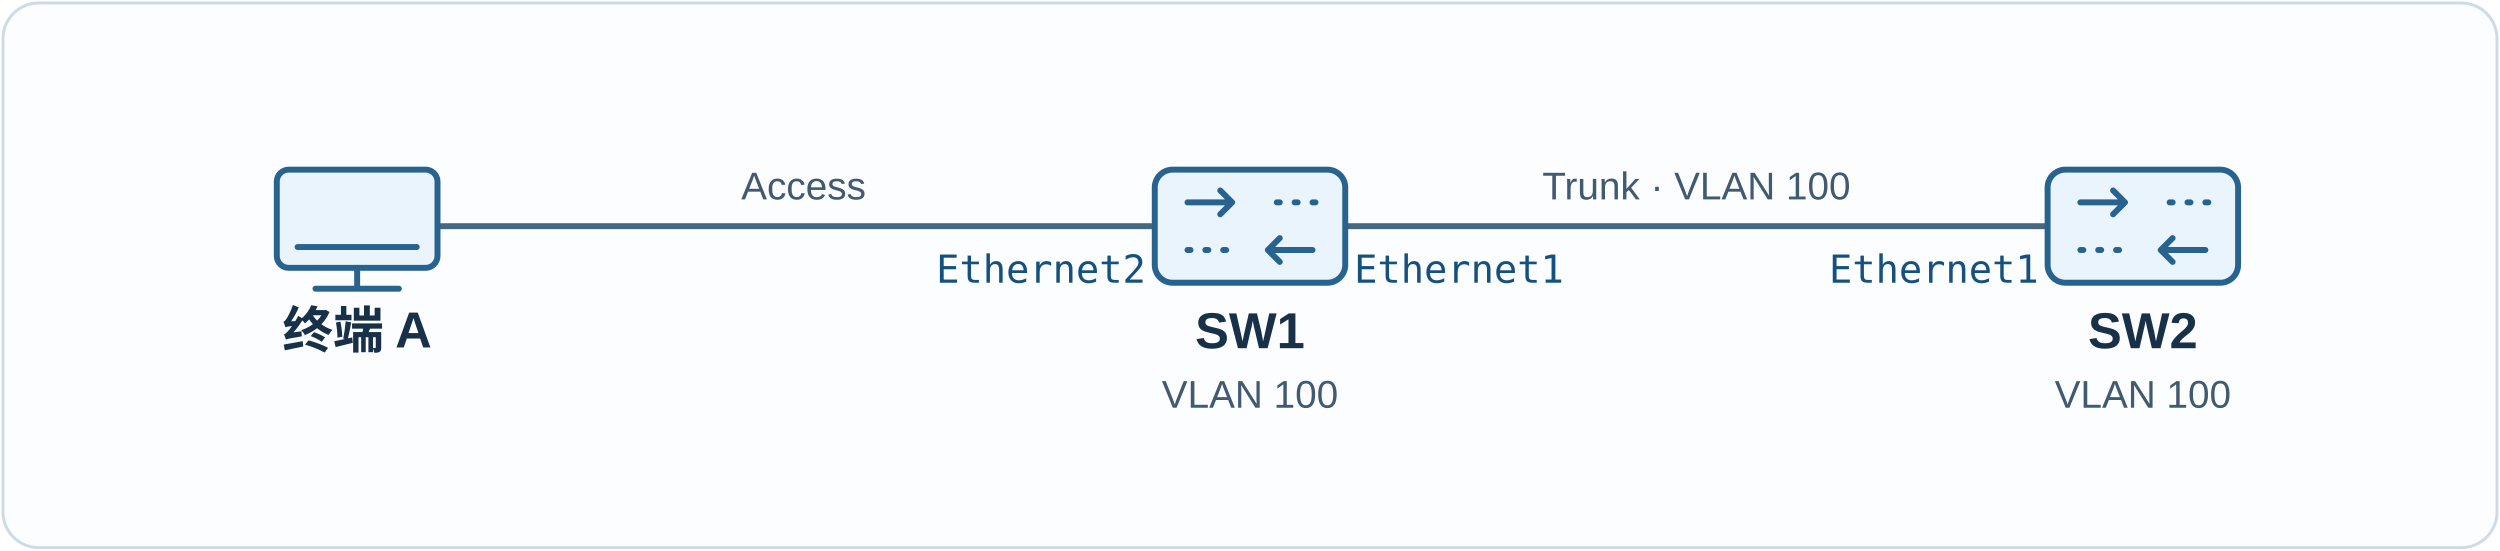
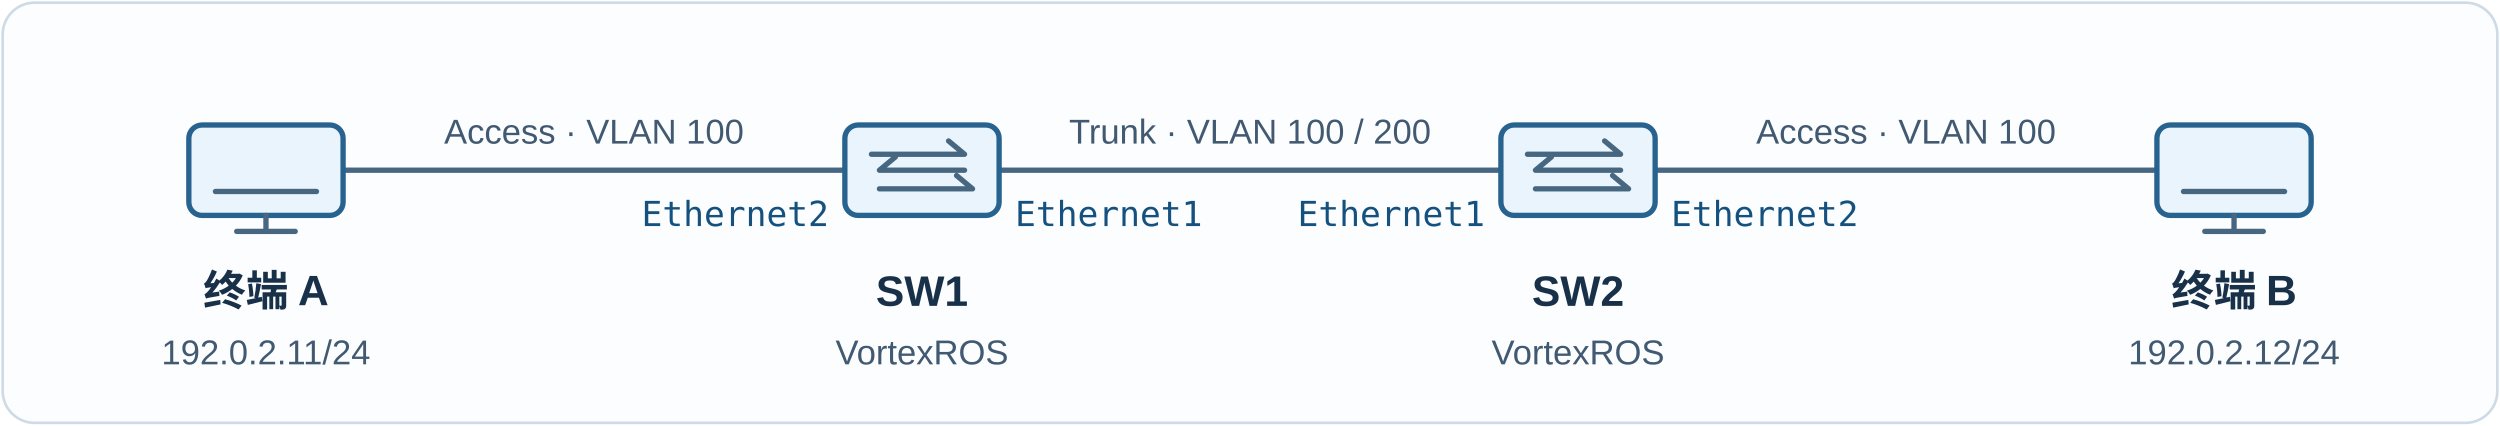
- <svg xmlns="http://www.w3.org/2000/svg" viewBox="0 0 840 185" role="img" aria-labelledby="label">
-   <style>text{font:14px Arial,'Microsoft YaHei','PingFang SC',sans-serif;fill:#183148}.name{font-size:17px;font-weight:700}.port{font:13px Consolas,monospace;fill:#15517f}.note{font-size:13px;fill:#415971}.device{fill:#e9f4fd;stroke:#28628e;stroke-width:2}.symbol{fill:none;stroke:#28628e;stroke-width:2;stroke-linecap:round;stroke-linejoin:round}.wire{fill:none;stroke:#476781;stroke-width:2}.logical{stroke:#30768f;stroke-dasharray:7 5}</style>
-   <rect x="1" y="1" width="838" height="183" rx="12" fill="#fcfdff" stroke="#cedbe7" />
-   <path class="wire" d="M147 76 L393 76" />
-   <text x="270" y="67" text-anchor="middle" class="note">Access</text>
-   <text x="385" y="95" text-anchor="end" class="port">Ethernet2</text>
-   <path class="wire" d="M447 76 L693 76" />
-   <text x="570" y="67" text-anchor="middle" class="note">Trunk · VLAN 100</text>
-   <text x="455" y="95" text-anchor="start" class="port">Ethernet1</text>
-   <text x="685" y="95" text-anchor="end" class="port">Ethernet1</text>
-   <g transform="translate(120 76)">
-     <rect class="device" x="-27" y="-19" width="54" height="33" rx="4" />
-     <path class="symbol" d="M0 14v7m-14 0h28M-20 7h40" />
+ <svg xmlns="http://www.w3.org/2000/svg" viewBox="0 0 940 160" role="img" aria-labelledby="label">
+   <style>text{font:14px Arial,'Microsoft YaHei',sans-serif;fill:#183148}.name{font-size:16px;font-weight:700}.port{font:13px Consolas,monospace;fill:#15517f}.note{font-size:13px;fill:#415971}.device{fill:#e9f4fd;stroke:#28628e;stroke-width:2}.symbol,.wire{fill:none;stroke:#476781;stroke-width:2;stroke-linejoin:round;stroke-linecap:round}</style>
+   <rect x="1" y="1" width="938" height="158" rx="12" fill="#fcfdff" stroke="#cedbe7" />
+   <path class="wire" d="M130 64H316.667" />
+   <text class="note" x="223.333" y="54" text-anchor="middle">Access · VLAN 100</text>
+   <text class="port" x="311.667" y="85" text-anchor="end">Ethernet2</text>
+   <path class="wire" d="M376.667 64H563.333" />
+   <text class="note" x="470" y="54" text-anchor="middle">Trunk · VLAN 100 / 200</text>
+   <text class="port" x="381.667" y="85">Ethernet1</text>
+   <text class="port" x="558.333" y="85" text-anchor="end">Ethernet1</text>
+   <path class="wire" d="M623.333 64H810" />
+   <text class="note" x="716.667" y="54" text-anchor="middle">Access · VLAN 100</text>
+   <text class="port" x="628.333" y="85">Ethernet2</text>
+   <g transform="translate(100 64)">
+     <rect class="device" x="-29" y="-17" width="58" height="34" rx="5" />
+     <path class="symbol" d="M-19 8h38M0 17v6m-11 0h22" />
  </g>
-   <text x="120" y="117" text-anchor="middle" class="name">终端 A</text>
-   <g transform="translate(420 76)">
-     <rect class="device" x="-32" y="-19" width="64" height="38" rx="6" />
-     <path class="symbol" d="M-21 -8h15l-4-4m4 4-4 4m31 12H6l4-4m-4 4 4 4" />
-     <path class="symbol" d="M9 -8h1m5 0h1m5 0h1M-21 8h1m5 0h1m5 0h1" />
+   <text class="name" x="100" y="115" text-anchor="middle">终端 A</text>
+   <text class="note" x="100" y="137" text-anchor="middle">192.0.2.11/24</text>
+   <g transform="translate(346.6667 64)">
+     <rect class="device" x="-29" y="-17" width="58" height="34" rx="5" />
+     <path class="symbol" d="M-19 -6H16l-6-5m6 11H-16l6-5m-6 12h35l-6-5" />
  </g>
-   <text x="420" y="117" text-anchor="middle" class="name">SW1</text>
-   <text x="420" y="137" text-anchor="middle" class="note">VLAN 100</text>
-   <g transform="translate(720 76)">
-     <rect class="device" x="-32" y="-19" width="64" height="38" rx="6" />
-     <path class="symbol" d="M-21 -8h15l-4-4m4 4-4 4m31 12H6l4-4m-4 4 4 4" />
-     <path class="symbol" d="M9 -8h1m5 0h1m5 0h1M-21 8h1m5 0h1m5 0h1" />
+   <text class="name" x="346.667" y="115" text-anchor="middle">SW1</text>
+   <text class="note" x="346.667" y="137" text-anchor="middle">VortexROS</text>
+   <g transform="translate(593.3333 64)">
+     <rect class="device" x="-29" y="-17" width="58" height="34" rx="5" />
+     <path class="symbol" d="M-19 -6H16l-6-5m6 11H-16l6-5m-6 12h35l-6-5" />
  </g>
-   <text x="720" y="117" text-anchor="middle" class="name">SW2</text>
-   <text x="720" y="137" text-anchor="middle" class="note">VLAN 100</text>
+   <text class="name" x="593.333" y="115" text-anchor="middle">SW2</text>
+   <text class="note" x="593.333" y="137" text-anchor="middle">VortexROS</text>
+   <g transform="translate(840 64)">
+     <rect class="device" x="-29" y="-17" width="58" height="34" rx="5" />
+     <path class="symbol" d="M-19 8h38M0 17v6m-11 0h22" />
+   </g>
+   <text class="name" x="840" y="115" text-anchor="middle">终端 B</text>
+   <text class="note" x="840" y="137" text-anchor="middle">192.0.2.12/24</text>
</svg>
